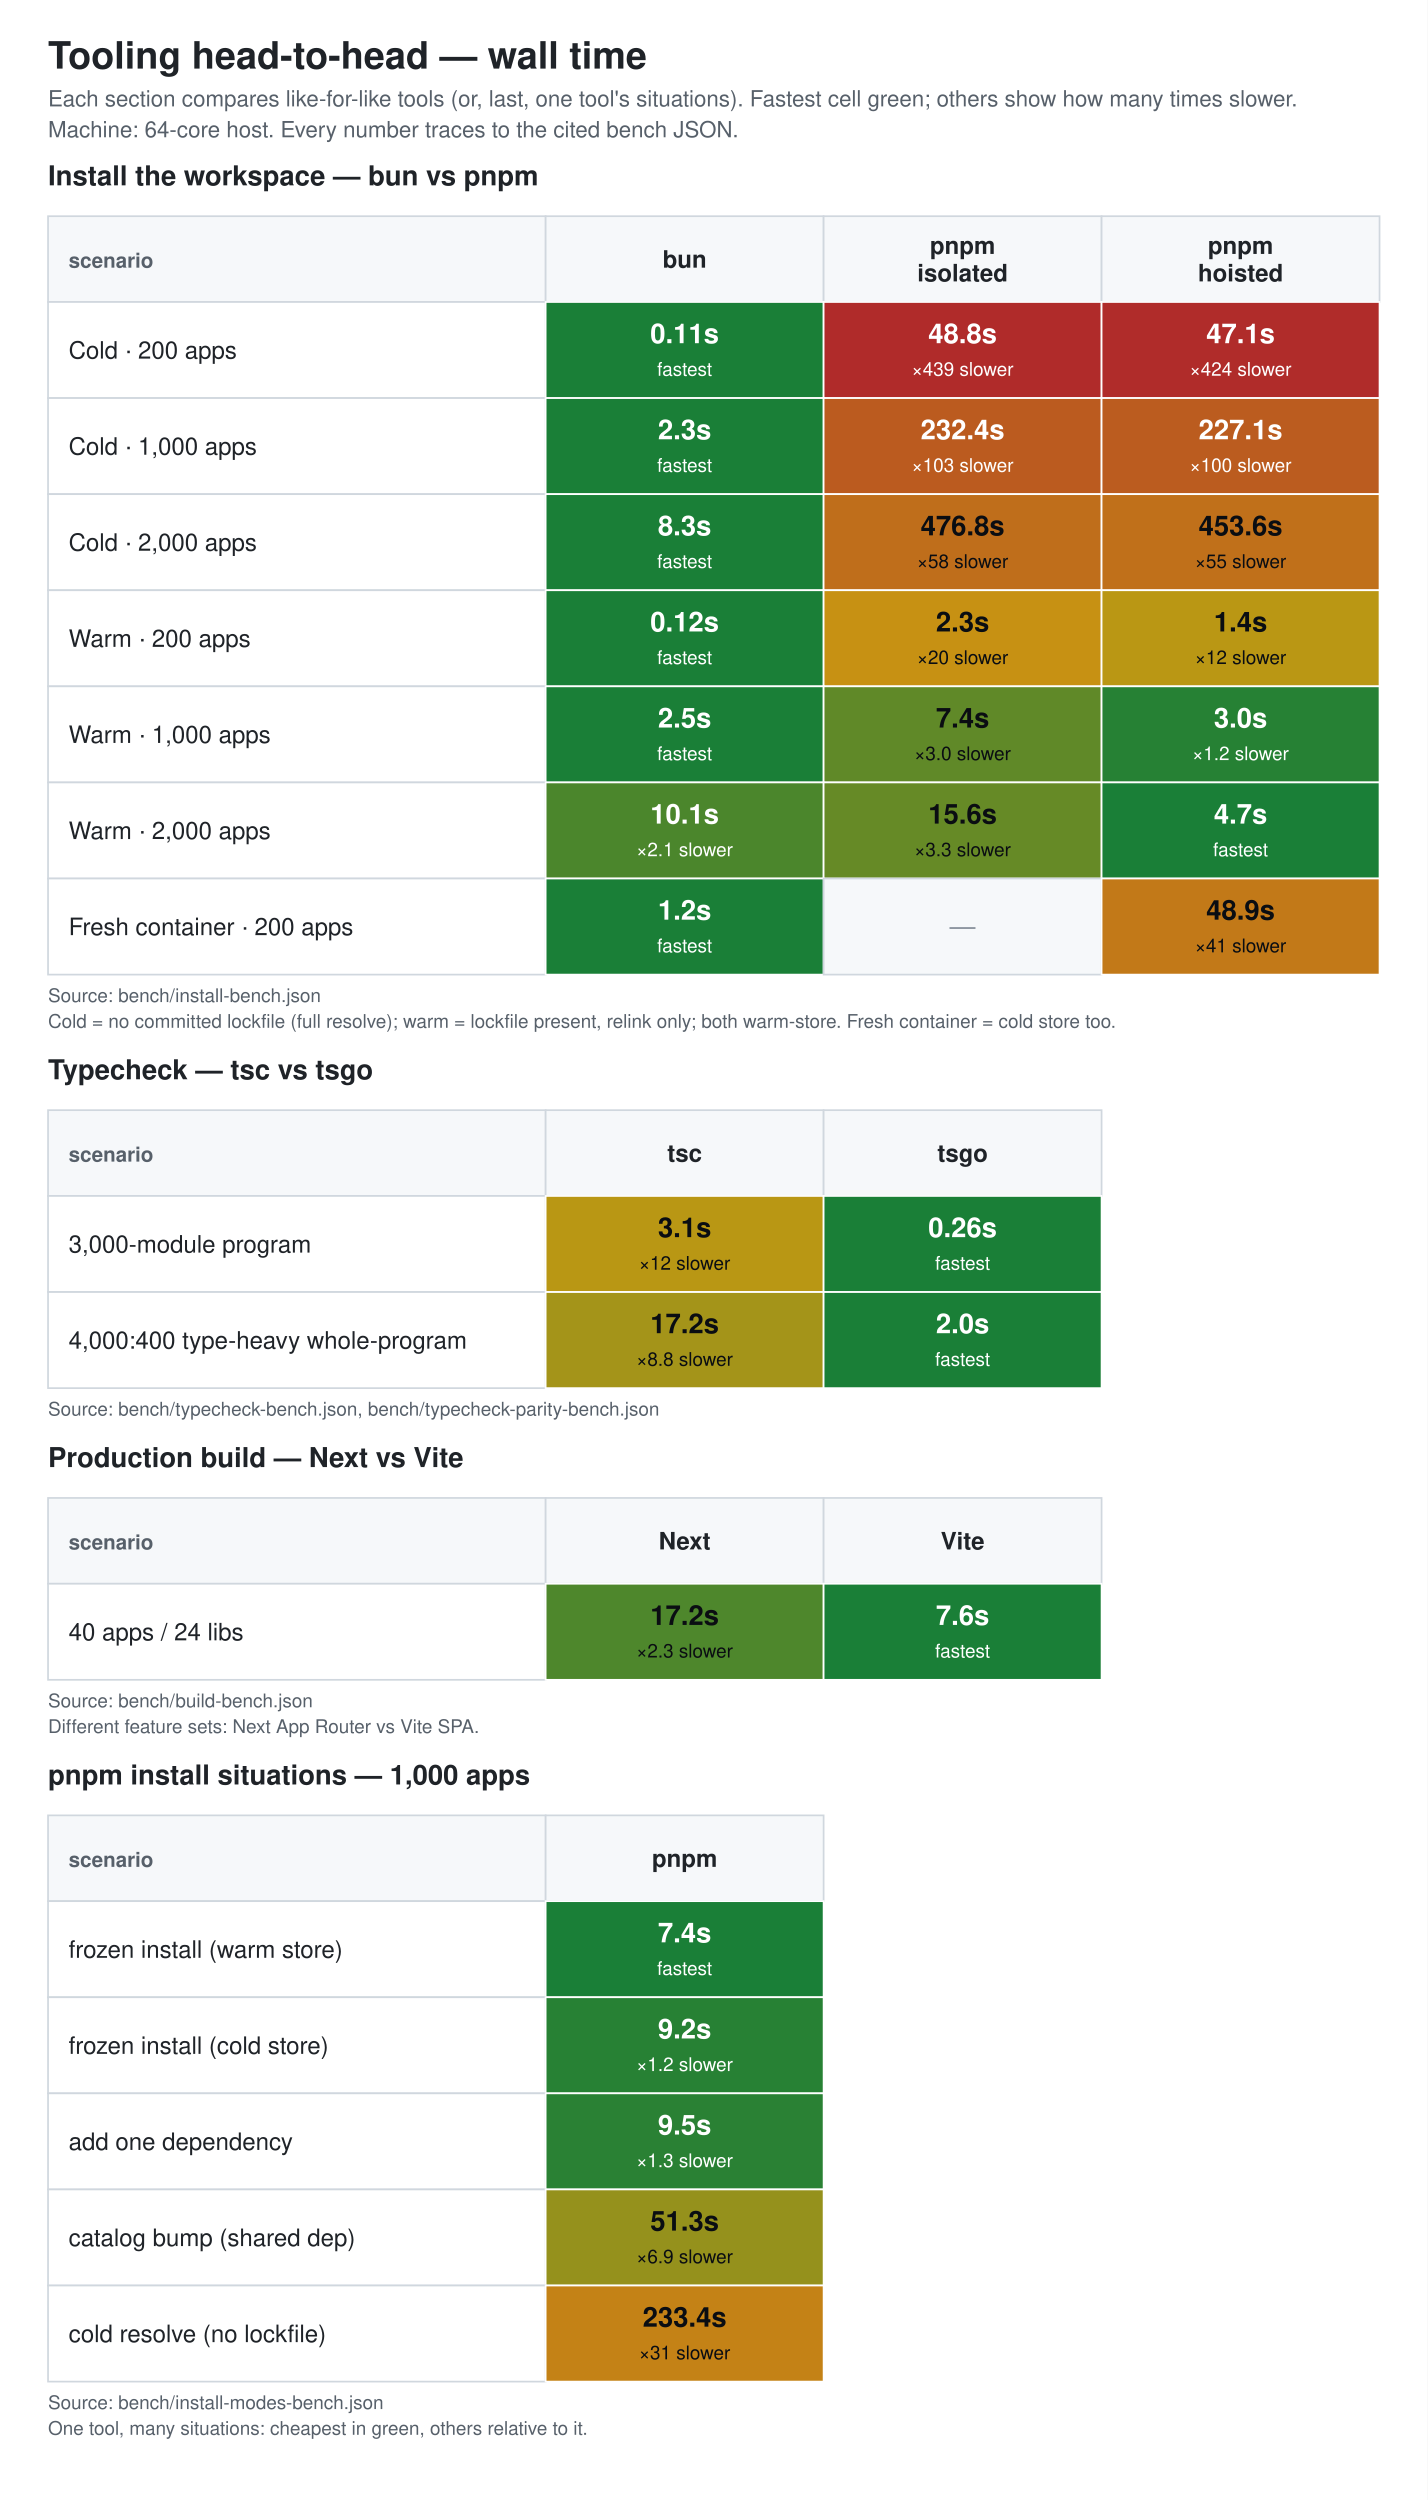
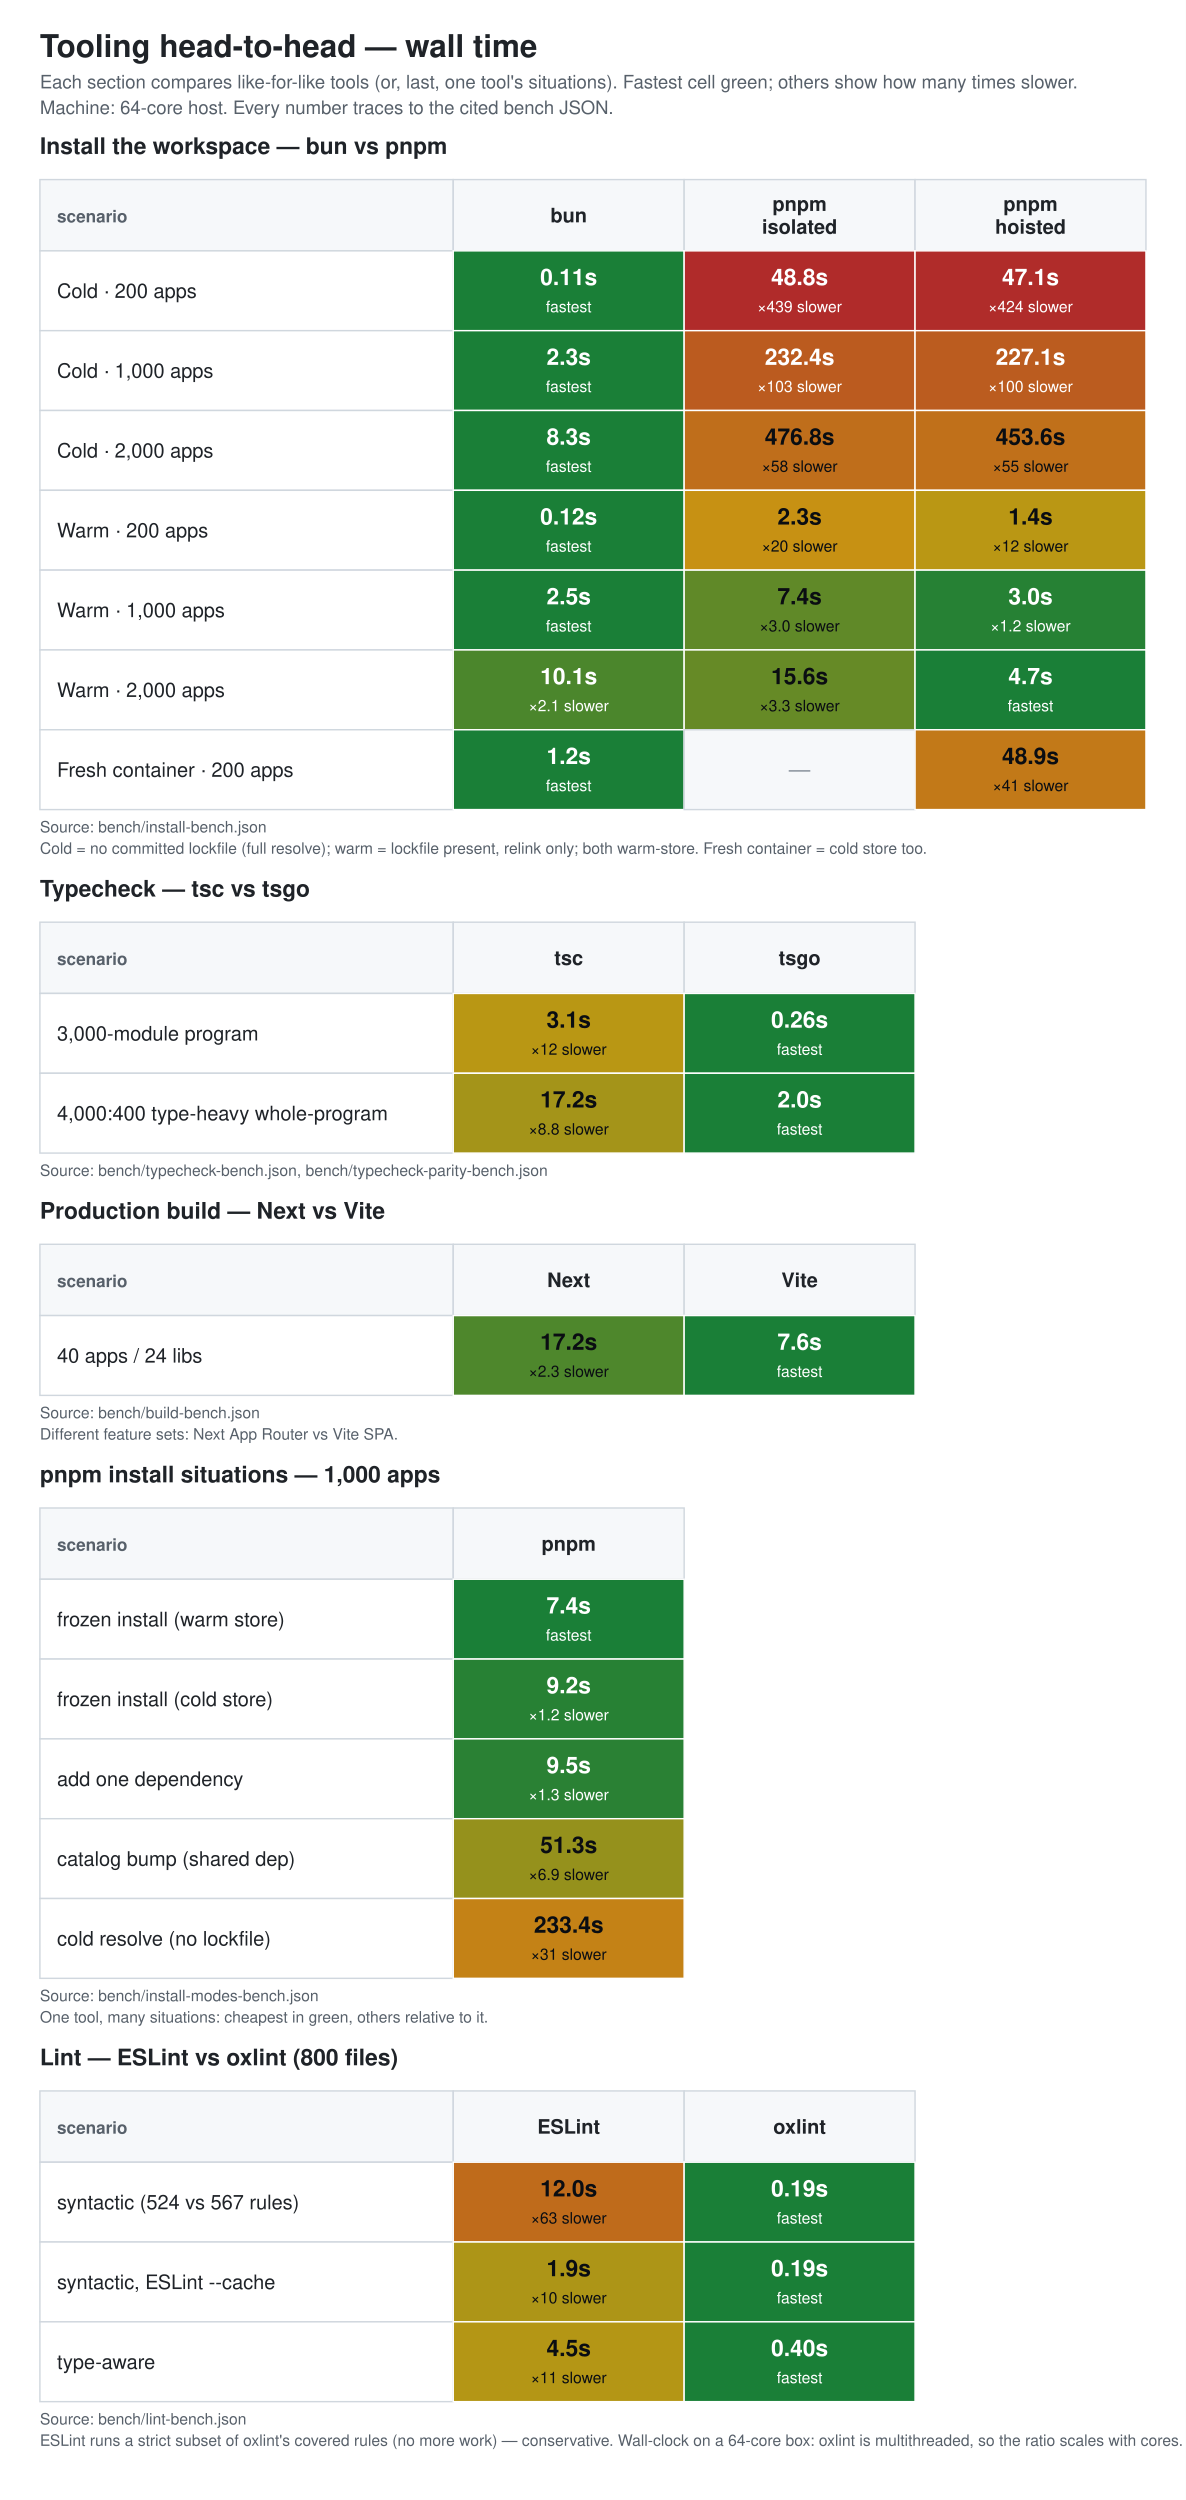
- <svg xmlns="http://www.w3.org/2000/svg" width="832" height="1457" viewBox="0 0 832 1457" font-family="-apple-system,BlinkMacSystemFont,Segoe UI,Helvetica,Arial,sans-serif">
-   <rect width="832" height="1457" fill="#ffffff" />
+ <svg xmlns="http://www.w3.org/2000/svg" width="832" height="1754" viewBox="0 0 832 1754" font-family="-apple-system,BlinkMacSystemFont,Segoe UI,Helvetica,Arial,sans-serif">
+   <rect width="832" height="1754" fill="#ffffff" />
  <text x="28" y="40" font-size="22" font-weight="700" fill="#1f2328">Tooling head-to-head — wall time</text>
  <text x="28" y="62" font-size="13" fill="#57606a">Each section compares like-for-like tools (or, last, one tool's situations). Fastest cell green; others show how many times slower.</text>
  <text x="28" y="80" font-size="13" fill="#57606a">Machine: 64-core host. Every number traces to the cited bench JSON.</text>
  <text x="28" y="108" font-size="16" font-weight="700" fill="#1f2328">Install the workspace — bun vs pnpm</text>
  <rect x="28" y="126" width="290" height="50" fill="#f6f8fa" stroke="#d0d7de" />
  <text x="40" y="156" font-size="12" font-weight="600" fill="#57606a">scenario</text>
  <rect x="318" y="126" width="162" height="50" fill="#f6f8fa" stroke="#d0d7de" />
  <text x="399" y="156" font-size="14" font-weight="700" fill="#1f2328" text-anchor="middle">bun</text>
  <rect x="480" y="126" width="162" height="50" fill="#f6f8fa" stroke="#d0d7de" />
  <text x="561" y="148" font-size="14" font-weight="700" fill="#1f2328" text-anchor="middle">pnpm</text>
  <text x="561" y="164" font-size="14" font-weight="700" fill="#1f2328" text-anchor="middle">isolated</text>
  <rect x="642" y="126" width="162" height="50" fill="#f6f8fa" stroke="#d0d7de" />
  <text x="723" y="148" font-size="14" font-weight="700" fill="#1f2328" text-anchor="middle">pnpm</text>
  <text x="723" y="164" font-size="14" font-weight="700" fill="#1f2328" text-anchor="middle">hoisted</text>
  <rect x="28" y="176" width="290" height="56" fill="#ffffff" stroke="#d0d7de" />
  <text x="40" y="209" font-size="14" fill="#1f2328">Cold · 200 apps</text>
  <rect x="318" y="176" width="162" height="56" fill="rgb(26,127,55)" stroke="#ffffff" />
  <text x="399" y="200" font-size="16" font-weight="700" fill="#ffffff" text-anchor="middle">0.11s</text>
  <text x="399" y="219" font-size="11" fill="#ffffff" text-anchor="middle">fastest</text>
  <rect x="480" y="176" width="162" height="56" fill="rgb(176,43,42)" stroke="#ffffff" />
  <text x="561" y="200" font-size="16" font-weight="700" fill="#ffffff" text-anchor="middle">48.8s</text>
  <text x="561" y="219" font-size="11" fill="#ffffff" text-anchor="middle">×439 slower</text>
  <rect x="642" y="176" width="162" height="56" fill="rgb(176,44,42)" stroke="#ffffff" />
  <text x="723" y="200" font-size="16" font-weight="700" fill="#ffffff" text-anchor="middle">47.1s</text>
  <text x="723" y="219" font-size="11" fill="#ffffff" text-anchor="middle">×424 slower</text>
  <rect x="28" y="232" width="290" height="56" fill="#ffffff" stroke="#d0d7de" />
  <text x="40" y="265" font-size="14" fill="#1f2328">Cold · 1,000 apps</text>
  <rect x="318" y="232" width="162" height="56" fill="rgb(26,127,55)" stroke="#ffffff" />
  <text x="399" y="256" font-size="16" font-weight="700" fill="#ffffff" text-anchor="middle">2.3s</text>
  <text x="399" y="275" font-size="11" fill="#ffffff" text-anchor="middle">fastest</text>
  <rect x="480" y="232" width="162" height="56" fill="rgb(187,91,31)" stroke="#ffffff" />
  <text x="561" y="256" font-size="16" font-weight="700" fill="#ffffff" text-anchor="middle">232.4s</text>
  <text x="561" y="275" font-size="11" fill="#ffffff" text-anchor="middle">×103 slower</text>
  <rect x="642" y="232" width="162" height="56" fill="rgb(187,92,31)" stroke="#ffffff" />
  <text x="723" y="256" font-size="16" font-weight="700" fill="#ffffff" text-anchor="middle">227.1s</text>
  <text x="723" y="275" font-size="11" fill="#ffffff" text-anchor="middle">×100 slower</text>
  <rect x="28" y="288" width="290" height="56" fill="#ffffff" stroke="#d0d7de" />
  <text x="40" y="321" font-size="14" fill="#1f2328">Cold · 2,000 apps</text>
  <rect x="318" y="288" width="162" height="56" fill="rgb(26,127,55)" stroke="#ffffff" />
  <text x="399" y="312" font-size="16" font-weight="700" fill="#ffffff" text-anchor="middle">8.3s</text>
  <text x="399" y="331" font-size="11" fill="#ffffff" text-anchor="middle">fastest</text>
  <rect x="480" y="288" width="162" height="56" fill="rgb(191,110,27)" stroke="#ffffff" />
  <text x="561" y="312" font-size="16" font-weight="700" fill="#0a0d12" text-anchor="middle">476.8s</text>
  <text x="561" y="331" font-size="11" fill="#0a0d12" text-anchor="middle">×58 slower</text>
  <rect x="642" y="288" width="162" height="56" fill="rgb(192,112,26)" stroke="#ffffff" />
  <text x="723" y="312" font-size="16" font-weight="700" fill="#0a0d12" text-anchor="middle">453.6s</text>
  <text x="723" y="331" font-size="11" fill="#0a0d12" text-anchor="middle">×55 slower</text>
  <rect x="28" y="344" width="290" height="56" fill="#ffffff" stroke="#d0d7de" />
  <text x="40" y="377" font-size="14" fill="#1f2328">Warm · 200 apps</text>
  <rect x="318" y="344" width="162" height="56" fill="rgb(26,127,55)" stroke="#ffffff" />
  <text x="399" y="368" font-size="16" font-weight="700" fill="#ffffff" text-anchor="middle">0.12s</text>
  <text x="399" y="387" font-size="11" fill="#ffffff" text-anchor="middle">fastest</text>
  <rect x="480" y="344" width="162" height="56" fill="rgb(199,145,19)" stroke="#ffffff" />
  <text x="561" y="368" font-size="16" font-weight="700" fill="#0a0d12" text-anchor="middle">2.3s</text>
  <text x="561" y="387" font-size="11" fill="#0a0d12" text-anchor="middle">×20 slower</text>
  <rect x="642" y="344" width="162" height="56" fill="rgb(186,151,20)" stroke="#ffffff" />
  <text x="723" y="368" font-size="16" font-weight="700" fill="#0a0d12" text-anchor="middle">1.4s</text>
  <text x="723" y="387" font-size="11" fill="#0a0d12" text-anchor="middle">×12 slower</text>
  <rect x="28" y="400" width="290" height="56" fill="#ffffff" stroke="#d0d7de" />
  <text x="40" y="433" font-size="14" fill="#1f2328">Warm · 1,000 apps</text>
  <rect x="318" y="400" width="162" height="56" fill="rgb(26,127,55)" stroke="#ffffff" />
  <text x="399" y="424" font-size="16" font-weight="700" fill="#ffffff" text-anchor="middle">2.5s</text>
  <text x="399" y="443" font-size="11" fill="#ffffff" text-anchor="middle">fastest</text>
  <rect x="480" y="400" width="162" height="56" fill="rgb(96,137,40)" stroke="#ffffff" />
  <text x="561" y="424" font-size="16" font-weight="700" fill="#0a0d12" text-anchor="middle">7.4s</text>
  <text x="561" y="443" font-size="11" fill="#0a0d12" text-anchor="middle">×3.0 slower</text>
  <rect x="642" y="400" width="162" height="56" fill="rgb(38,129,52)" stroke="#ffffff" />
  <text x="723" y="424" font-size="16" font-weight="700" fill="#ffffff" text-anchor="middle">3.0s</text>
  <text x="723" y="443" font-size="11" fill="#ffffff" text-anchor="middle">×1.2 slower</text>
  <rect x="28" y="456" width="290" height="56" fill="#ffffff" stroke="#d0d7de" />
  <text x="40" y="489" font-size="14" fill="#1f2328">Warm · 2,000 apps</text>
  <rect x="318" y="456" width="162" height="56" fill="rgb(75,134,44)" stroke="#ffffff" />
  <text x="399" y="480" font-size="16" font-weight="700" fill="#ffffff" text-anchor="middle">10.1s</text>
  <text x="399" y="499" font-size="11" fill="#ffffff" text-anchor="middle">×2.1 slower</text>
  <rect x="480" y="456" width="162" height="56" fill="rgb(102,138,38)" stroke="#ffffff" />
  <text x="561" y="480" font-size="16" font-weight="700" fill="#0a0d12" text-anchor="middle">15.6s</text>
  <text x="561" y="499" font-size="11" fill="#0a0d12" text-anchor="middle">×3.3 slower</text>
  <rect x="642" y="456" width="162" height="56" fill="rgb(26,127,55)" stroke="#ffffff" />
  <text x="723" y="480" font-size="16" font-weight="700" fill="#ffffff" text-anchor="middle">4.7s</text>
  <text x="723" y="499" font-size="11" fill="#ffffff" text-anchor="middle">fastest</text>
  <rect x="28" y="512" width="290" height="56" fill="#ffffff" stroke="#d0d7de" />
  <text x="40" y="545" font-size="14" fill="#1f2328">Fresh container · 200 apps</text>
  <rect x="318" y="512" width="162" height="56" fill="rgb(26,127,55)" stroke="#ffffff" />
  <text x="399" y="536" font-size="16" font-weight="700" fill="#ffffff" text-anchor="middle">1.2s</text>
  <text x="399" y="555" font-size="11" fill="#ffffff" text-anchor="middle">fastest</text>
  <rect x="480" y="512" width="162" height="56" fill="#f6f8fa" stroke="#d0d7de" />
  <text x="561" y="545" font-size="15" fill="#8c959f" text-anchor="middle">—</text>
  <rect x="642" y="512" width="162" height="56" fill="rgb(194,121,24)" stroke="#ffffff" />
  <text x="723" y="536" font-size="16" font-weight="700" fill="#0a0d12" text-anchor="middle">48.9s</text>
  <text x="723" y="555" font-size="11" fill="#0a0d12" text-anchor="middle">×41 slower</text>
  <text x="28" y="584" font-size="11" fill="#57606a">Source: bench/install-bench.json</text>
  <text x="28" y="599" font-size="11" fill="#57606a">Cold = no committed lockfile (full resolve); warm = lockfile present, relink only; both warm-store. Fresh container = cold store too.</text>
  <text x="28" y="629" font-size="16" font-weight="700" fill="#1f2328">Typecheck — tsc vs tsgo</text>
  <rect x="28" y="647" width="290" height="50" fill="#f6f8fa" stroke="#d0d7de" />
  <text x="40" y="677" font-size="12" font-weight="600" fill="#57606a">scenario</text>
  <rect x="318" y="647" width="162" height="50" fill="#f6f8fa" stroke="#d0d7de" />
  <text x="399" y="677" font-size="14" font-weight="700" fill="#1f2328" text-anchor="middle">tsc</text>
  <rect x="480" y="647" width="162" height="50" fill="#f6f8fa" stroke="#d0d7de" />
  <text x="561" y="677" font-size="14" font-weight="700" fill="#1f2328" text-anchor="middle">tsgo</text>
  <rect x="28" y="697" width="290" height="56" fill="#ffffff" stroke="#d0d7de" />
  <text x="40" y="730" font-size="14" fill="#1f2328">3,000-module program</text>
  <rect x="318" y="697" width="162" height="56" fill="rgb(185,151,20)" stroke="#ffffff" />
  <text x="399" y="721" font-size="16" font-weight="700" fill="#0a0d12" text-anchor="middle">3.1s</text>
  <text x="399" y="740" font-size="11" fill="#0a0d12" text-anchor="middle">×12 slower</text>
  <rect x="480" y="697" width="162" height="56" fill="rgb(26,127,55)" stroke="#ffffff" />
  <text x="561" y="721" font-size="16" font-weight="700" fill="#ffffff" text-anchor="middle">0.26s</text>
  <text x="561" y="740" font-size="11" fill="#ffffff" text-anchor="middle">fastest</text>
  <rect x="28" y="753" width="290" height="56" fill="#ffffff" stroke="#d0d7de" />
  <text x="40" y="786" font-size="14" fill="#1f2328">4,000:400 type-heavy whole-program</text>
  <rect x="318" y="753" width="162" height="56" fill="rgb(164,148,25)" stroke="#ffffff" />
  <text x="399" y="777" font-size="16" font-weight="700" fill="#0a0d12" text-anchor="middle">17.2s</text>
  <text x="399" y="796" font-size="11" fill="#0a0d12" text-anchor="middle">×8.8 slower</text>
  <rect x="480" y="753" width="162" height="56" fill="rgb(26,127,55)" stroke="#ffffff" />
  <text x="561" y="777" font-size="16" font-weight="700" fill="#ffffff" text-anchor="middle">2.0s</text>
  <text x="561" y="796" font-size="11" fill="#ffffff" text-anchor="middle">fastest</text>
  <text x="28" y="825" font-size="11" fill="#57606a">Source: bench/typecheck-bench.json, bench/typecheck-parity-bench.json</text>
  <text x="28" y="855" font-size="16" font-weight="700" fill="#1f2328">Production build — Next vs Vite</text>
  <rect x="28" y="873" width="290" height="50" fill="#f6f8fa" stroke="#d0d7de" />
  <text x="40" y="903" font-size="12" font-weight="600" fill="#57606a">scenario</text>
  <rect x="318" y="873" width="162" height="50" fill="#f6f8fa" stroke="#d0d7de" />
  <text x="399" y="903" font-size="14" font-weight="700" fill="#1f2328" text-anchor="middle">Next</text>
  <rect x="480" y="873" width="162" height="50" fill="#f6f8fa" stroke="#d0d7de" />
  <text x="561" y="903" font-size="14" font-weight="700" fill="#1f2328" text-anchor="middle">Vite</text>
  <rect x="28" y="923" width="290" height="56" fill="#ffffff" stroke="#d0d7de" />
  <text x="40" y="956" font-size="14" fill="#1f2328">40 apps / 24 libs</text>
  <rect x="318" y="923" width="162" height="56" fill="rgb(78,135,44)" stroke="#ffffff" />
  <text x="399" y="947" font-size="16" font-weight="700" fill="#0a0d12" text-anchor="middle">17.2s</text>
  <text x="399" y="966" font-size="11" fill="#0a0d12" text-anchor="middle">×2.3 slower</text>
  <rect x="480" y="923" width="162" height="56" fill="rgb(26,127,55)" stroke="#ffffff" />
  <text x="561" y="947" font-size="16" font-weight="700" fill="#ffffff" text-anchor="middle">7.6s</text>
  <text x="561" y="966" font-size="11" fill="#ffffff" text-anchor="middle">fastest</text>
  <text x="28" y="995" font-size="11" fill="#57606a">Source: bench/build-bench.json</text>
  <text x="28" y="1010" font-size="11" fill="#57606a">Different feature sets: Next App Router vs Vite SPA.</text>
  <text x="28" y="1040" font-size="16" font-weight="700" fill="#1f2328">pnpm install situations — 1,000 apps</text>
  <rect x="28" y="1058" width="290" height="50" fill="#f6f8fa" stroke="#d0d7de" />
  <text x="40" y="1088" font-size="12" font-weight="600" fill="#57606a">scenario</text>
  <rect x="318" y="1058" width="162" height="50" fill="#f6f8fa" stroke="#d0d7de" />
  <text x="399" y="1088" font-size="14" font-weight="700" fill="#1f2328" text-anchor="middle">pnpm</text>
  <rect x="28" y="1108" width="290" height="56" fill="#ffffff" stroke="#d0d7de" />
  <text x="40" y="1141" font-size="14" fill="#1f2328">frozen install (warm store)</text>
  <rect x="318" y="1108" width="162" height="56" fill="rgb(26,127,55)" stroke="#ffffff" />
  <text x="399" y="1132" font-size="16" font-weight="700" fill="#ffffff" text-anchor="middle">7.4s</text>
  <text x="399" y="1151" font-size="11" fill="#ffffff" text-anchor="middle">fastest</text>
  <rect x="28" y="1164" width="290" height="56" fill="#ffffff" stroke="#d0d7de" />
  <text x="40" y="1197" font-size="14" fill="#1f2328">frozen install (cold store)</text>
  <rect x="318" y="1164" width="162" height="56" fill="rgb(39,129,52)" stroke="#ffffff" />
  <text x="399" y="1188" font-size="16" font-weight="700" fill="#ffffff" text-anchor="middle">9.2s</text>
  <text x="399" y="1207" font-size="11" fill="#ffffff" text-anchor="middle">×1.2 slower</text>
  <rect x="28" y="1220" width="290" height="56" fill="#ffffff" stroke="#d0d7de" />
  <text x="40" y="1253" font-size="14" fill="#1f2328">add one dependency</text>
  <rect x="318" y="1220" width="162" height="56" fill="rgb(42,129,52)" stroke="#ffffff" />
  <text x="399" y="1244" font-size="16" font-weight="700" fill="#ffffff" text-anchor="middle">9.5s</text>
  <text x="399" y="1263" font-size="11" fill="#ffffff" text-anchor="middle">×1.3 slower</text>
  <rect x="28" y="1276" width="290" height="56" fill="#ffffff" stroke="#d0d7de" />
  <text x="40" y="1309" font-size="14" fill="#1f2328">catalog bump (shared dep)</text>
  <rect x="318" y="1276" width="162" height="56" fill="rgb(149,145,28)" stroke="#ffffff" />
  <text x="399" y="1300" font-size="16" font-weight="700" fill="#0a0d12" text-anchor="middle">51.3s</text>
  <text x="399" y="1319" font-size="11" fill="#0a0d12" text-anchor="middle">×6.9 slower</text>
  <rect x="28" y="1332" width="290" height="56" fill="#ffffff" stroke="#d0d7de" />
  <text x="40" y="1365" font-size="14" fill="#1f2328">cold resolve (no lockfile)</text>
  <rect x="318" y="1332" width="162" height="56" fill="rgb(196,130,22)" stroke="#ffffff" />
  <text x="399" y="1356" font-size="16" font-weight="700" fill="#0a0d12" text-anchor="middle">233.4s</text>
  <text x="399" y="1375" font-size="11" fill="#0a0d12" text-anchor="middle">×31 slower</text>
  <text x="28" y="1404" font-size="11" fill="#57606a">Source: bench/install-modes-bench.json</text>
  <text x="28" y="1419" font-size="11" fill="#57606a">One tool, many situations: cheapest in green, others relative to it.</text>
+   <text x="28" y="1449" font-size="16" font-weight="700" fill="#1f2328">Lint — ESLint vs oxlint (800 files)</text>
+   <rect x="28" y="1467" width="290" height="50" fill="#f6f8fa" stroke="#d0d7de" />
+   <text x="40" y="1497" font-size="12" font-weight="600" fill="#57606a">scenario</text>
+   <rect x="318" y="1467" width="162" height="50" fill="#f6f8fa" stroke="#d0d7de" />
+   <text x="399" y="1497" font-size="14" font-weight="700" fill="#1f2328" text-anchor="middle">ESLint</text>
+   <rect x="480" y="1467" width="162" height="50" fill="#f6f8fa" stroke="#d0d7de" />
+   <text x="561" y="1497" font-size="14" font-weight="700" fill="#1f2328" text-anchor="middle">oxlint</text>
+   <rect x="28" y="1517" width="290" height="56" fill="#ffffff" stroke="#d0d7de" />
+   <text x="40" y="1550" font-size="14" fill="#1f2328">syntactic (524 vs 567 rules)</text>
+   <rect x="318" y="1517" width="162" height="56" fill="rgb(191,107,27)" stroke="#ffffff" />
+   <text x="399" y="1541" font-size="16" font-weight="700" fill="#0a0d12" text-anchor="middle">12.0s</text>
+   <text x="399" y="1560" font-size="11" fill="#0a0d12" text-anchor="middle">×63 slower</text>
+   <rect x="480" y="1517" width="162" height="56" fill="rgb(26,127,55)" stroke="#ffffff" />
+   <text x="561" y="1541" font-size="16" font-weight="700" fill="#ffffff" text-anchor="middle">0.19s</text>
+   <text x="561" y="1560" font-size="11" fill="#ffffff" text-anchor="middle">fastest</text>
+   <rect x="28" y="1573" width="290" height="56" fill="#ffffff" stroke="#d0d7de" />
+   <text x="40" y="1606" font-size="14" fill="#1f2328">syntactic, ESLint --cache</text>
+   <rect x="318" y="1573" width="162" height="56" fill="rgb(173,149,23)" stroke="#ffffff" />
+   <text x="399" y="1597" font-size="16" font-weight="700" fill="#0a0d12" text-anchor="middle">1.9s</text>
+   <text x="399" y="1616" font-size="11" fill="#0a0d12" text-anchor="middle">×10 slower</text>
+   <rect x="480" y="1573" width="162" height="56" fill="rgb(26,127,55)" stroke="#ffffff" />
+   <text x="561" y="1597" font-size="16" font-weight="700" fill="#ffffff" text-anchor="middle">0.19s</text>
+   <text x="561" y="1616" font-size="11" fill="#ffffff" text-anchor="middle">fastest</text>
+   <rect x="28" y="1629" width="290" height="56" fill="#ffffff" stroke="#d0d7de" />
+   <text x="40" y="1662" font-size="14" fill="#1f2328">type-aware</text>
+   <rect x="318" y="1629" width="162" height="56" fill="rgb(180,150,21)" stroke="#ffffff" />
+   <text x="399" y="1653" font-size="16" font-weight="700" fill="#0a0d12" text-anchor="middle">4.5s</text>
+   <text x="399" y="1672" font-size="11" fill="#0a0d12" text-anchor="middle">×11 slower</text>
+   <rect x="480" y="1629" width="162" height="56" fill="rgb(26,127,55)" stroke="#ffffff" />
+   <text x="561" y="1653" font-size="16" font-weight="700" fill="#ffffff" text-anchor="middle">0.40s</text>
+   <text x="561" y="1672" font-size="11" fill="#ffffff" text-anchor="middle">fastest</text>
+   <text x="28" y="1701" font-size="11" fill="#57606a">Source: bench/lint-bench.json</text>
+   <text x="28" y="1716" font-size="11" fill="#57606a">ESLint runs a strict subset of oxlint's covered rules (no more work) — conservative. Wall-clock on a 64-core box: oxlint is multithreaded, so the ratio scales with cores. The type-aware row is mostly tsgo-vs-tsc (oxlint via tsgolint, alpha).</text>
</svg>
